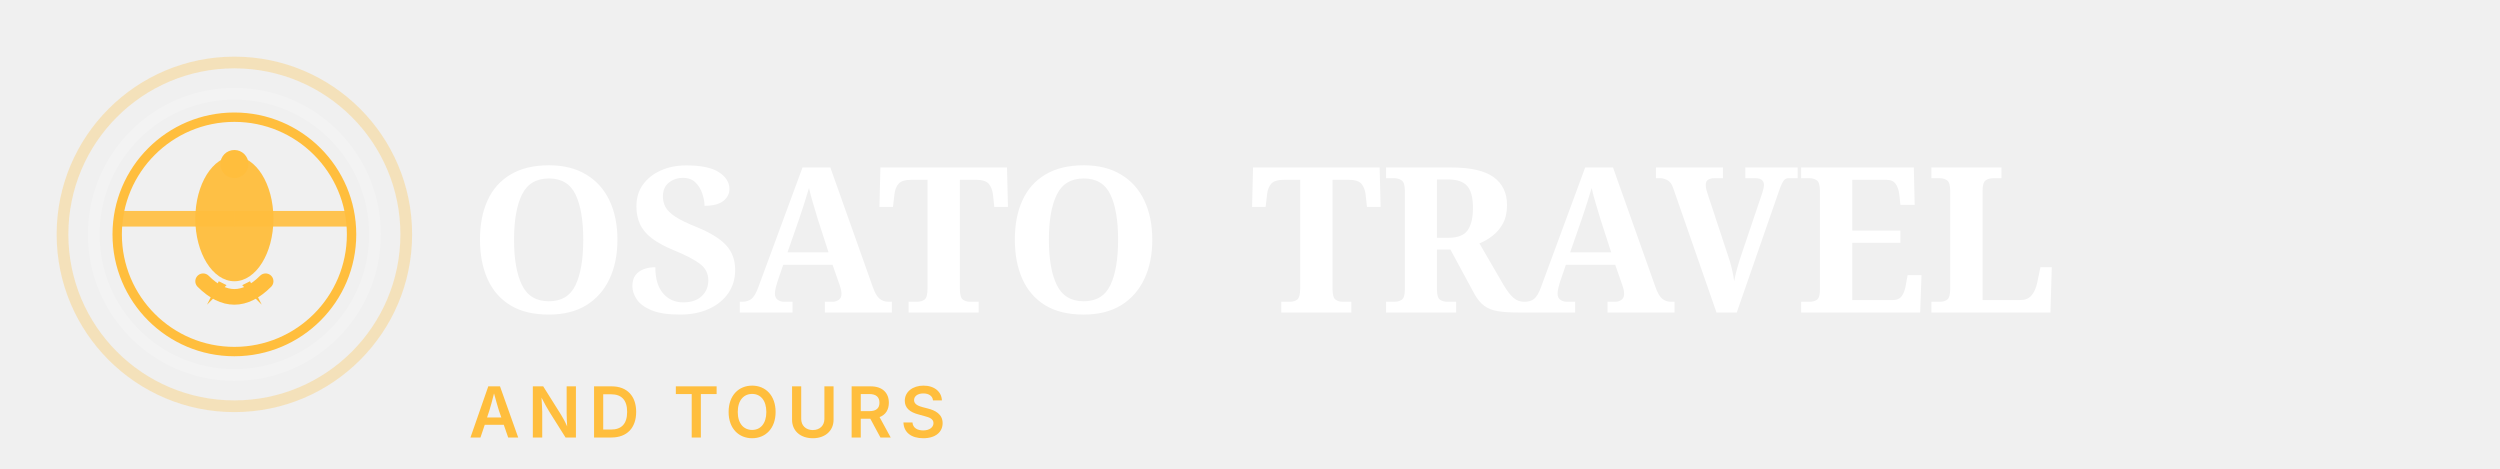
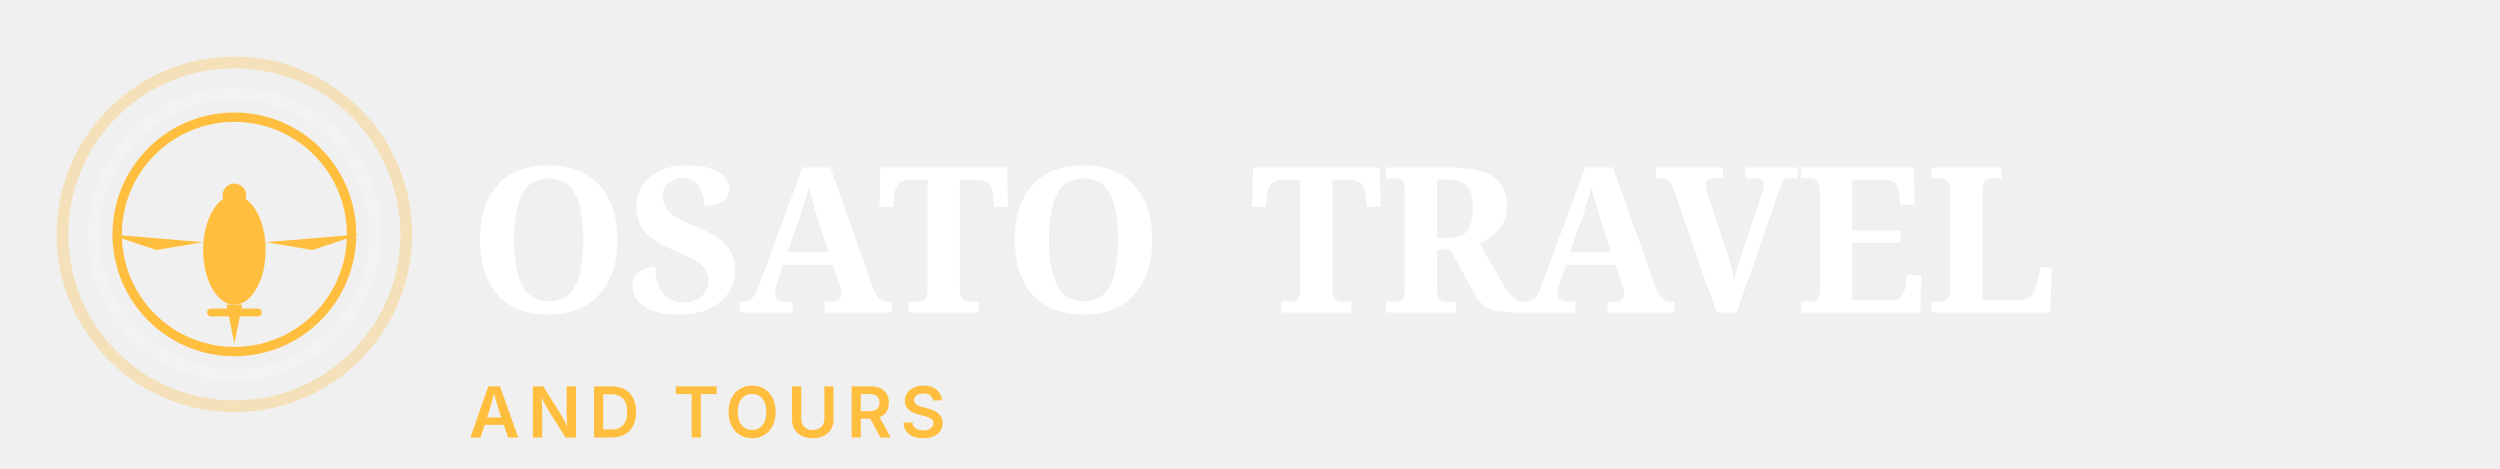
<svg xmlns="http://www.w3.org/2000/svg" class="brand-logo" viewBox="0 0 320 60" width="320" height="60" preserveAspectRatio="xMinYMid meet">
  <circle cx="30" cy="30" r="22" fill="none" stroke="#ffbe3d" stroke-width="1.5" opacity="0.3" />
  <circle cx="30" cy="30" r="18" fill="none" stroke="#ffffff" stroke-width="1.5" opacity="0.2" />
  <circle cx="30" cy="30" r="15" fill="none" stroke="#ffbe3d" stroke-width="1.2" />
-   <ellipse cx="30" cy="28" rx="5" ry="8" fill="#ffbe3d" opacity="0.95" />
-   <circle cx="30" cy="21" r="1.8" fill="#ffbe3d" />
-   <rect x="15" y="27" width="15" height="2" fill="#ffbe3d" opacity="0.9" />
-   <rect x="30" y="27" width="15" height="2" fill="#ffbe3d" opacity="0.9" />
-   <path d="M 26 36 Q 30 40 34 36" fill="none" stroke="#ffbe3d" stroke-width="2" stroke-linecap="round" />
-   <path d="M 28 36 L 26.5 39 L 29 36.5 Z" fill="#ffbe3d" />
-   <path d="M 32 36 L 33.5 39 L 31 36.5 Z" fill="#ffbe3d" />
+   <ellipse cx="30" cy="32" rx="4" ry="7" fill="#ffbe3d" />
+   <circle cx="30" cy="25" r="1.5" fill="#ffbe3d" />
+   <path d="M 26 31 L 14 30 L 20 32 Z" fill="#ffbe3d" />
+   <path d="M 34 31 L 46 30 L 40 32 Z" fill="#ffbe3d" />
+   <path d="M 29 39 L 30 44 L 31 39 Z" fill="#ffbe3d" />
+   <path d="M 27 40 L 33 40" stroke="#ffbe3d" stroke-width="1" stroke-linecap="round" />
  <text x="60" y="40" font-family="'Cormorant Garamond', serif" font-size="26" font-weight="700" fill="#ffffff" letter-spacing="-0.3">OSATO</text>
  <text x="160" y="40" font-family="'Cormorant Garamond', serif" font-size="26" font-weight="700" fill="#ffffff" letter-spacing="-0.3">TRAVEL</text>
  <text x="60" y="56" font-family="'Inter', sans-serif" font-size="9" font-weight="600" fill="#ffbe3d" letter-spacing="1" text-transform="uppercase">AND TOURS</text>
</svg>
